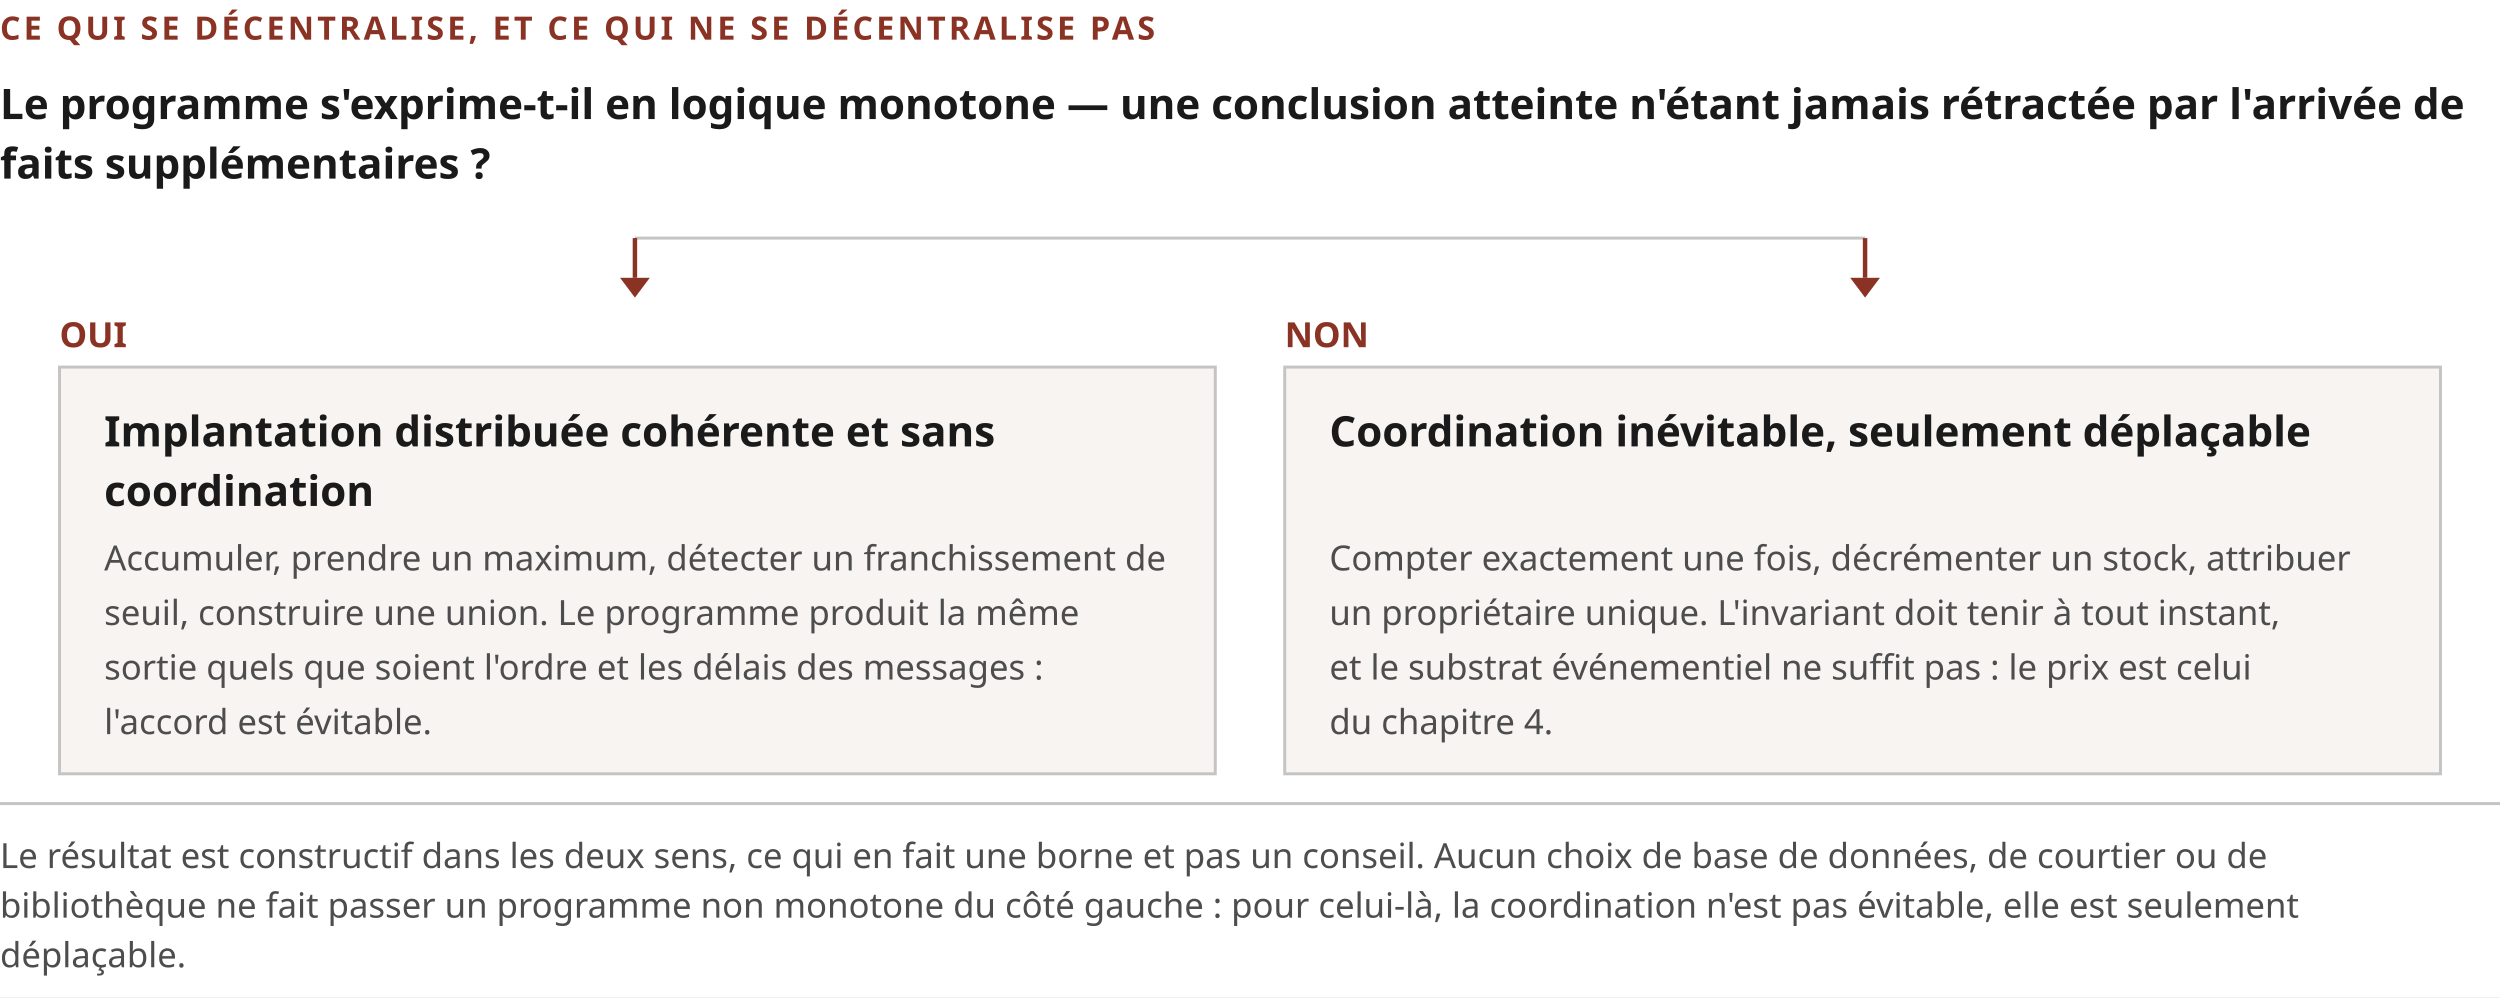
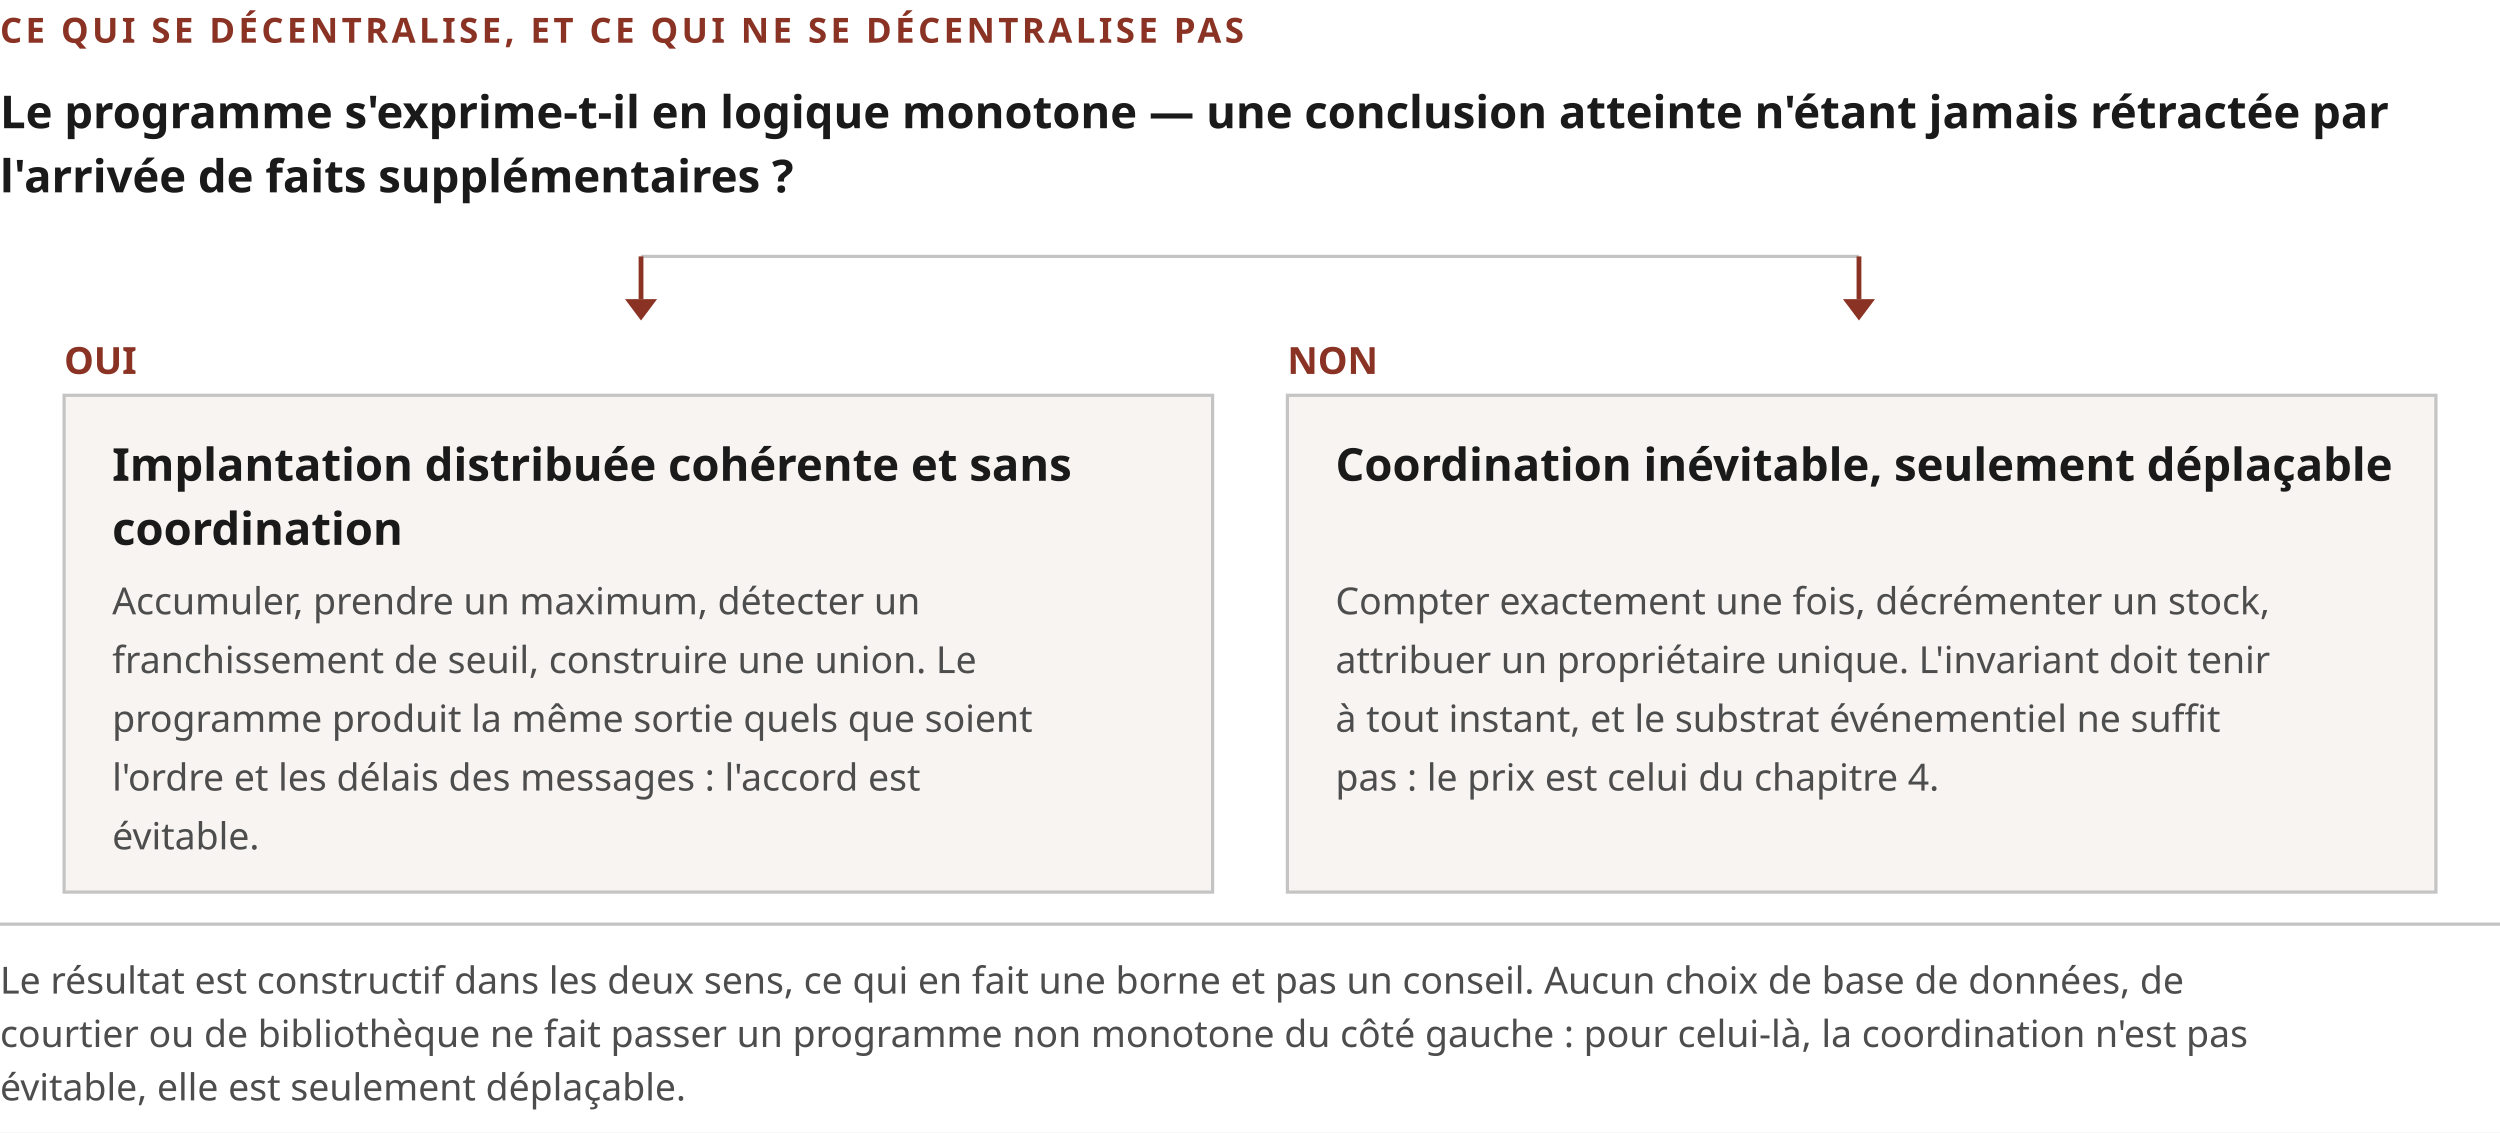
- <svg xmlns="http://www.w3.org/2000/svg" viewBox="0 0 504 201" width="504" height="201" role="img" aria-label="Arbre de decision fonde sur le theoreme CALM : programme monotone ou non.">
+ <svg xmlns="http://www.w3.org/2000/svg" viewBox="0 0 468 212" width="468" height="212" role="img" aria-label="Arbre de decision fonde sur le theoreme CALM : programme monotone ou non.">
  <defs>
    <style>
  .l      { font-family: Corbel, Candara, "Segoe UI", sans-serif; }
  .bande  { font-size: 8.5px; font-weight: 700; fill: #1A1A1A; }
  .rang   { font-size: 7px;   font-weight: 700; fill: #8A3324; }
  .titre  { font-size: 6.5px; font-weight: 700; fill: #8A3324; letter-spacing: .1em; }
  .titreg { font-size: 6.5px; font-weight: 700; fill: #767676; letter-spacing: .1em; }
  .ann    { font-size: 7px;   fill: #4D4D4D; }
  .annf   { font-size: 7px;   font-weight: 700; fill: #1A1A1A; }
  .renvoi { font-size: 6.2px; fill: #767676; }
  .chiffre{ font-size: 8px;   font-weight: 700; fill: #1A1A1A; }
  </style>
  </defs>
-   <rect x="0" y="0" width="504" height="201" fill="#FFFFFF" />
+   <rect x="0" y="0" width="468" height="212" fill="#FFFFFF" />
  <text class="l titre" x="0" y="8">CE QUI SE DÉCENTRALISE, ET CE QUI NE SE DÉCENTRALISE PAS</text>
-   <text class="l bande" x="0" y="24">Le programme s'exprime-t-il en logique monotone — une conclusion atteinte n'étant jamais rétractée par l'arrivée de</text>
-   <text class="l bande" x="0" y="36">faits supplémentaires ?</text>
-   <path d="M 128 48 H 376" fill="none" stroke="#C4C4C4" stroke-width=".6" />
-   <path d="M 128 48 V 56" fill="none" stroke="#8A3324" stroke-width=".9" />
-   <path d="M 128 60 l -3 -4 h 6 z" fill="#8A3324" />
+   <text class="l bande" x="0" y="24">Le programme s'exprime-t-il en logique monotone — une conclusion atteinte n'étant jamais rétractée par</text>
+   <text class="l bande" x="0" y="36">l'arrivée de faits supplémentaires ?</text>
+   <path d="M 120 48 H 348" fill="none" stroke="#C4C4C4" stroke-width=".6" />
+   <path d="M 120 48 V 56" fill="none" stroke="#8A3324" stroke-width=".9" />
+   <path d="M 120 60 l -3 -4 h 6 z" fill="#8A3324" />
  <text class="l rang" x="12" y="70">OUI</text>
-   <rect x="12" y="74" width="233" height="82" fill="#F7F4F1" stroke="#C4C4C4" stroke-width=".6" />
+   <rect x="12" y="74" width="215" height="93" fill="#F7F4F1" stroke="#C4C4C4" stroke-width=".6" />
  <text class="l bande" x="21" y="90">Implantation distribuée cohérente et sans</text>
  <text class="l bande" x="21" y="102">coordination</text>
-   <text class="l ann" x="21" y="115">Accumuler, prendre un maximum, détecter un franchissement de</text>
-   <text class="l ann" x="21" y="126">seuil, construire une union. Le programme produit la même</text>
-   <text class="l ann" x="21" y="137">sortie quels que soient l'ordre et les délais des messages :</text>
-   <text class="l ann" x="21" y="148">l'accord est évitable.</text>
-   <path d="M 376 48 V 56" fill="none" stroke="#8A3324" stroke-width=".9" />
-   <path d="M 376 60 l -3 -4 h 6 z" fill="#8A3324" />
-   <text class="l rang" x="259" y="70">NON</text>
-   <rect x="259" y="74" width="233" height="82" fill="#F7F4F1" stroke="#C4C4C4" stroke-width=".6" />
-   <text class="l bande" x="268" y="90">Coordination inévitable, seulement déplaçable</text>
-   <text class="l ann" x="268" y="115">Compter exactement une fois, décrémenter un stock, attribuer</text>
-   <text class="l ann" x="268" y="126">un propriétaire unique. L'invariant doit tenir à tout instant,</text>
-   <text class="l ann" x="268" y="137">et le substrat événementiel ne suffit pas : le prix est celui</text>
-   <text class="l ann" x="268" y="148">du chapitre 4.</text>
-   <path d="M 0 162 H 504" fill="none" stroke="#C4C4C4" stroke-width=".6" />
-   <text class="l ann" x="0" y="175">Le résultat est constructif dans les deux sens, ce qui en fait une borne et pas un conseil. Aucun choix de base de données, de courtier ou de</text>
-   <text class="l ann" x="0" y="185">bibliothèque ne fait passer un programme non monotone du côté gauche : pour celui-là, la coordination n'est pas évitable, elle est seulement</text>
-   <text class="l ann" x="0" y="195">déplaçable.</text>
+   <text class="l ann" x="21" y="115">Accumuler, prendre un maximum, détecter un</text>
+   <text class="l ann" x="21" y="126">franchissement de seuil, construire une union. Le</text>
+   <text class="l ann" x="21" y="137">programme produit la même sortie quels que soient</text>
+   <text class="l ann" x="21" y="148">l'ordre et les délais des messages : l'accord est</text>
+   <text class="l ann" x="21" y="159">évitable.</text>
+   <path d="M 348 48 V 56" fill="none" stroke="#8A3324" stroke-width=".9" />
+   <path d="M 348 60 l -3 -4 h 6 z" fill="#8A3324" />
+   <text class="l rang" x="241" y="70">NON</text>
+   <rect x="241" y="74" width="215" height="93" fill="#F7F4F1" stroke="#C4C4C4" stroke-width=".6" />
+   <text class="l bande" x="250" y="90">Coordination inévitable, seulement déplaçable</text>
+   <text class="l ann" x="250" y="115">Compter exactement une fois, décrémenter un stock,</text>
+   <text class="l ann" x="250" y="126">attribuer un propriétaire unique. L'invariant doit tenir</text>
+   <text class="l ann" x="250" y="137">à tout instant, et le substrat événementiel ne suffit</text>
+   <text class="l ann" x="250" y="148">pas : le prix est celui du chapitre 4.</text>
+   <path d="M 0 173 H 468" fill="none" stroke="#C4C4C4" stroke-width=".6" />
+   <text class="l ann" x="0" y="186">Le résultat est constructif dans les deux sens, ce qui en fait une borne et pas un conseil. Aucun choix de base de données, de</text>
+   <text class="l ann" x="0" y="196">courtier ou de bibliothèque ne fait passer un programme non monotone du côté gauche : pour celui-là, la coordination n'est pas</text>
+   <text class="l ann" x="0" y="206">évitable, elle est seulement déplaçable.</text>
</svg>
